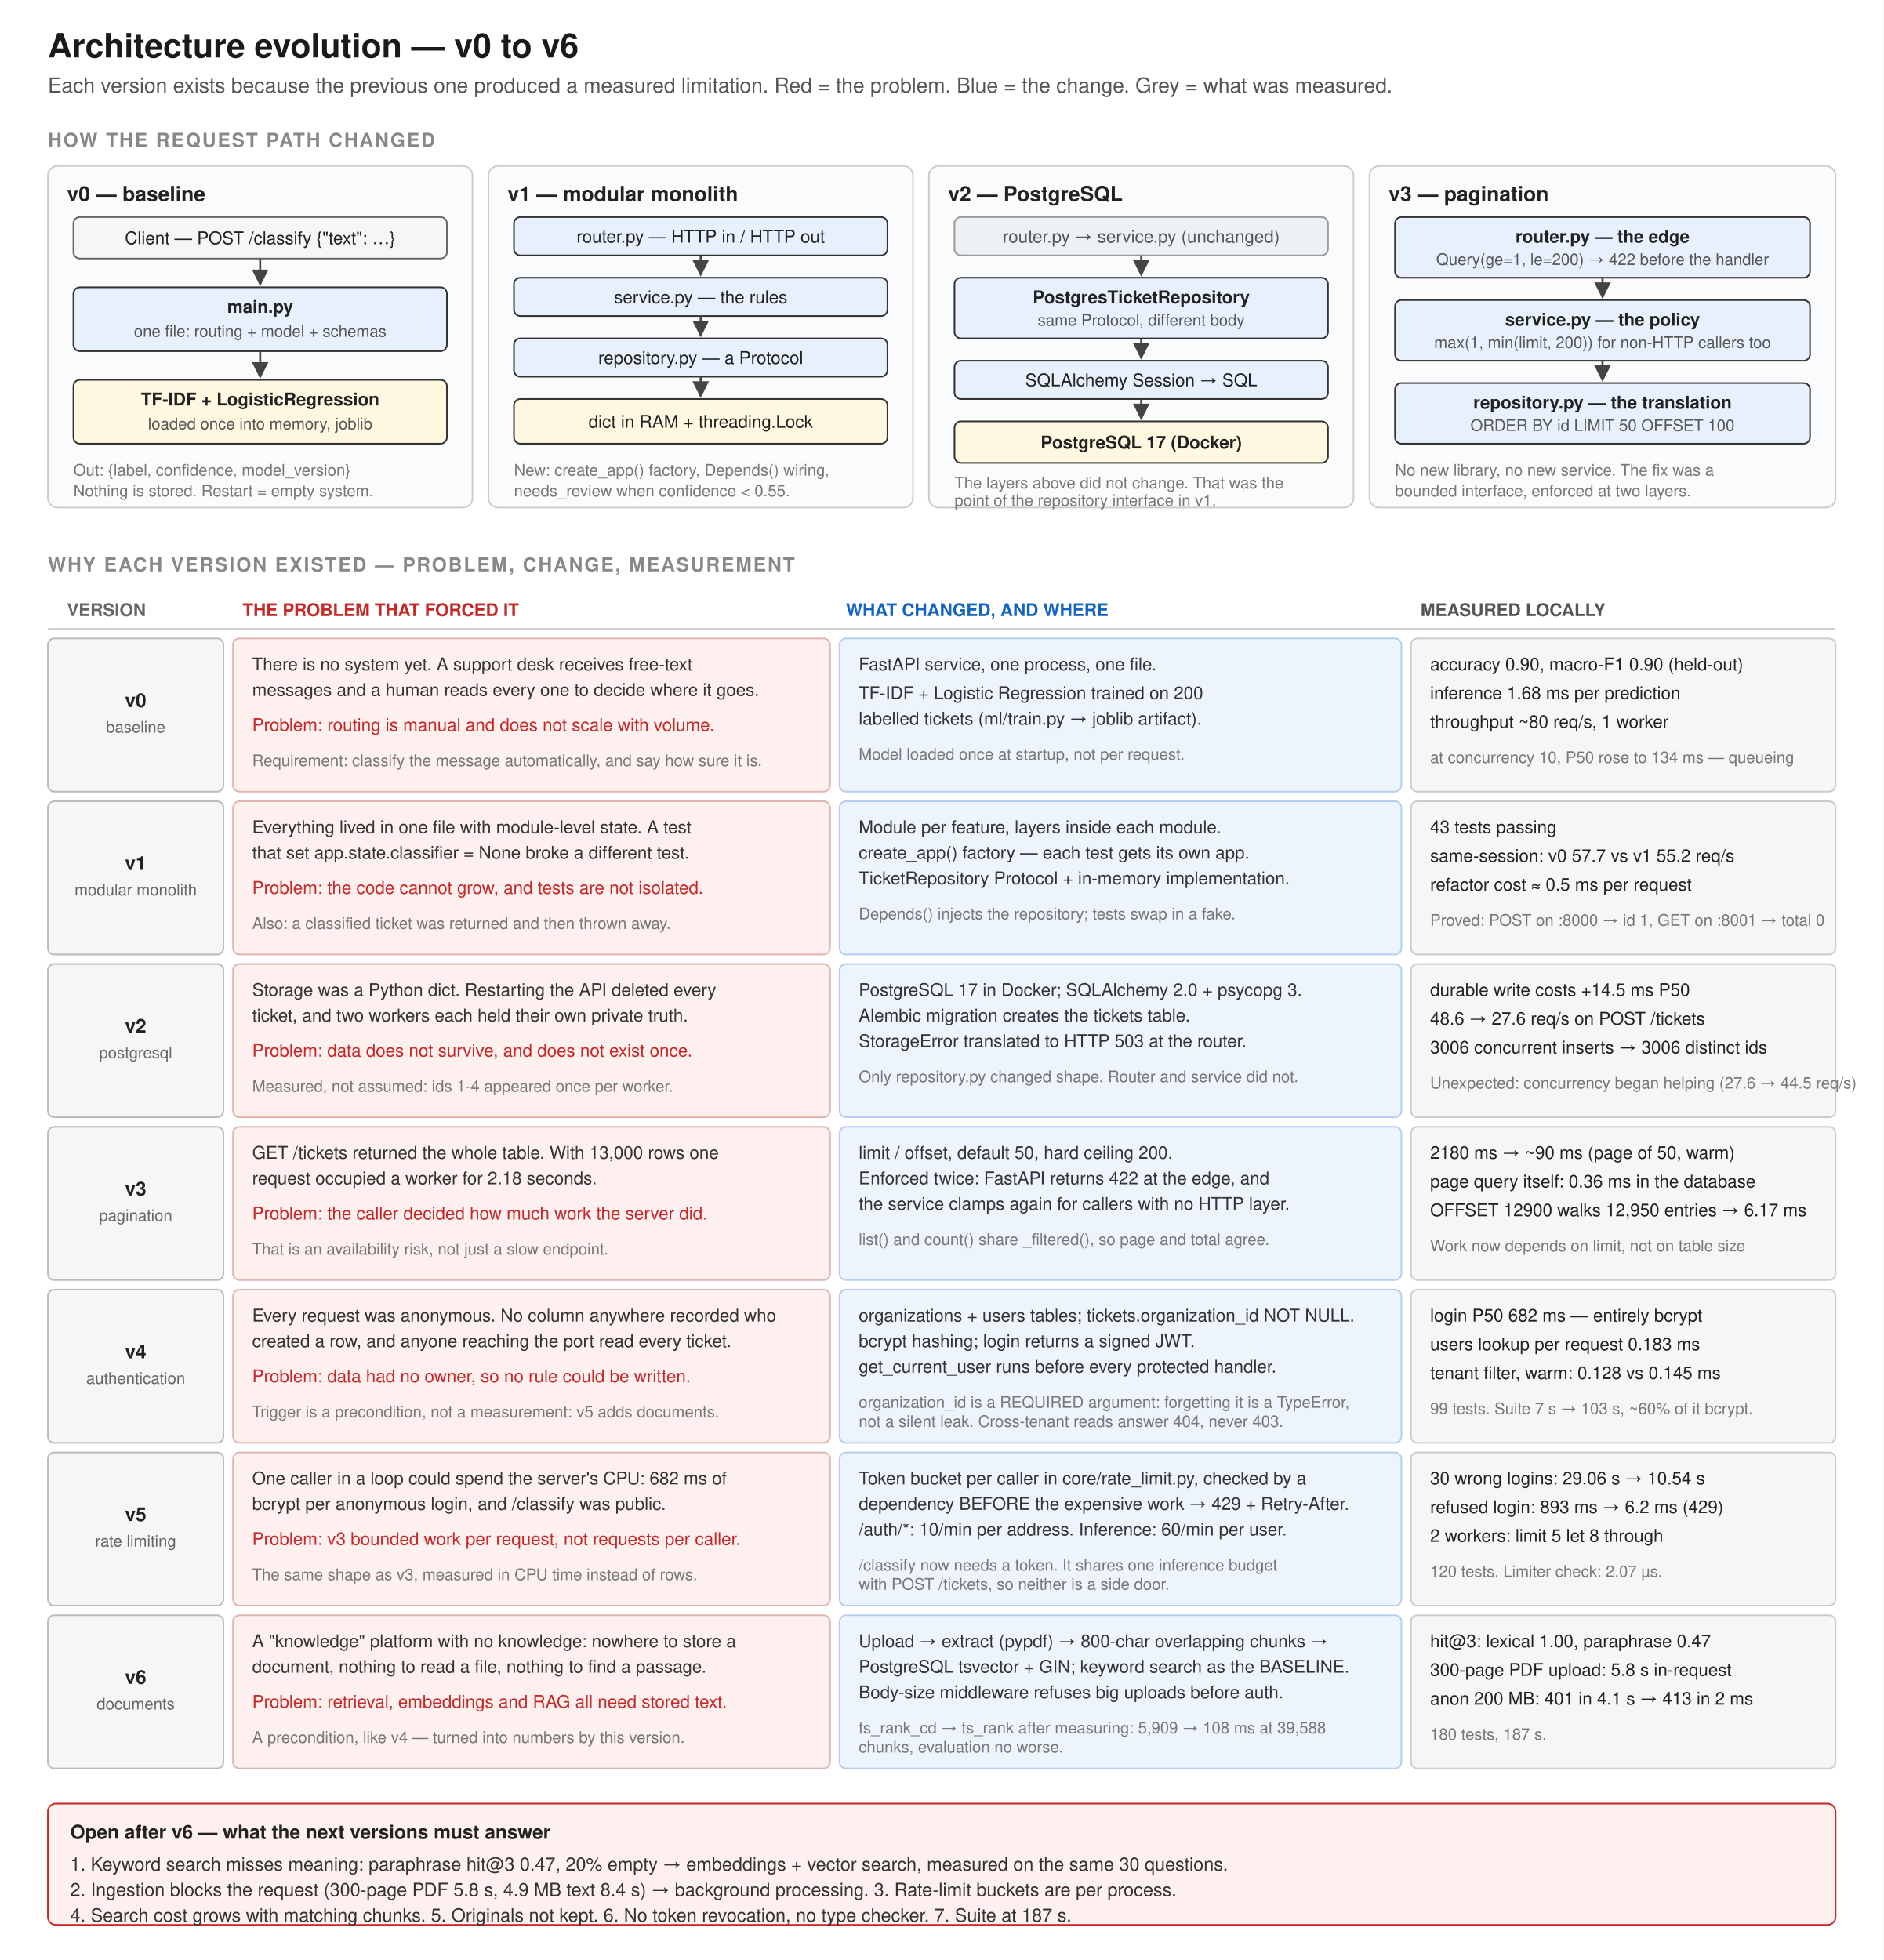
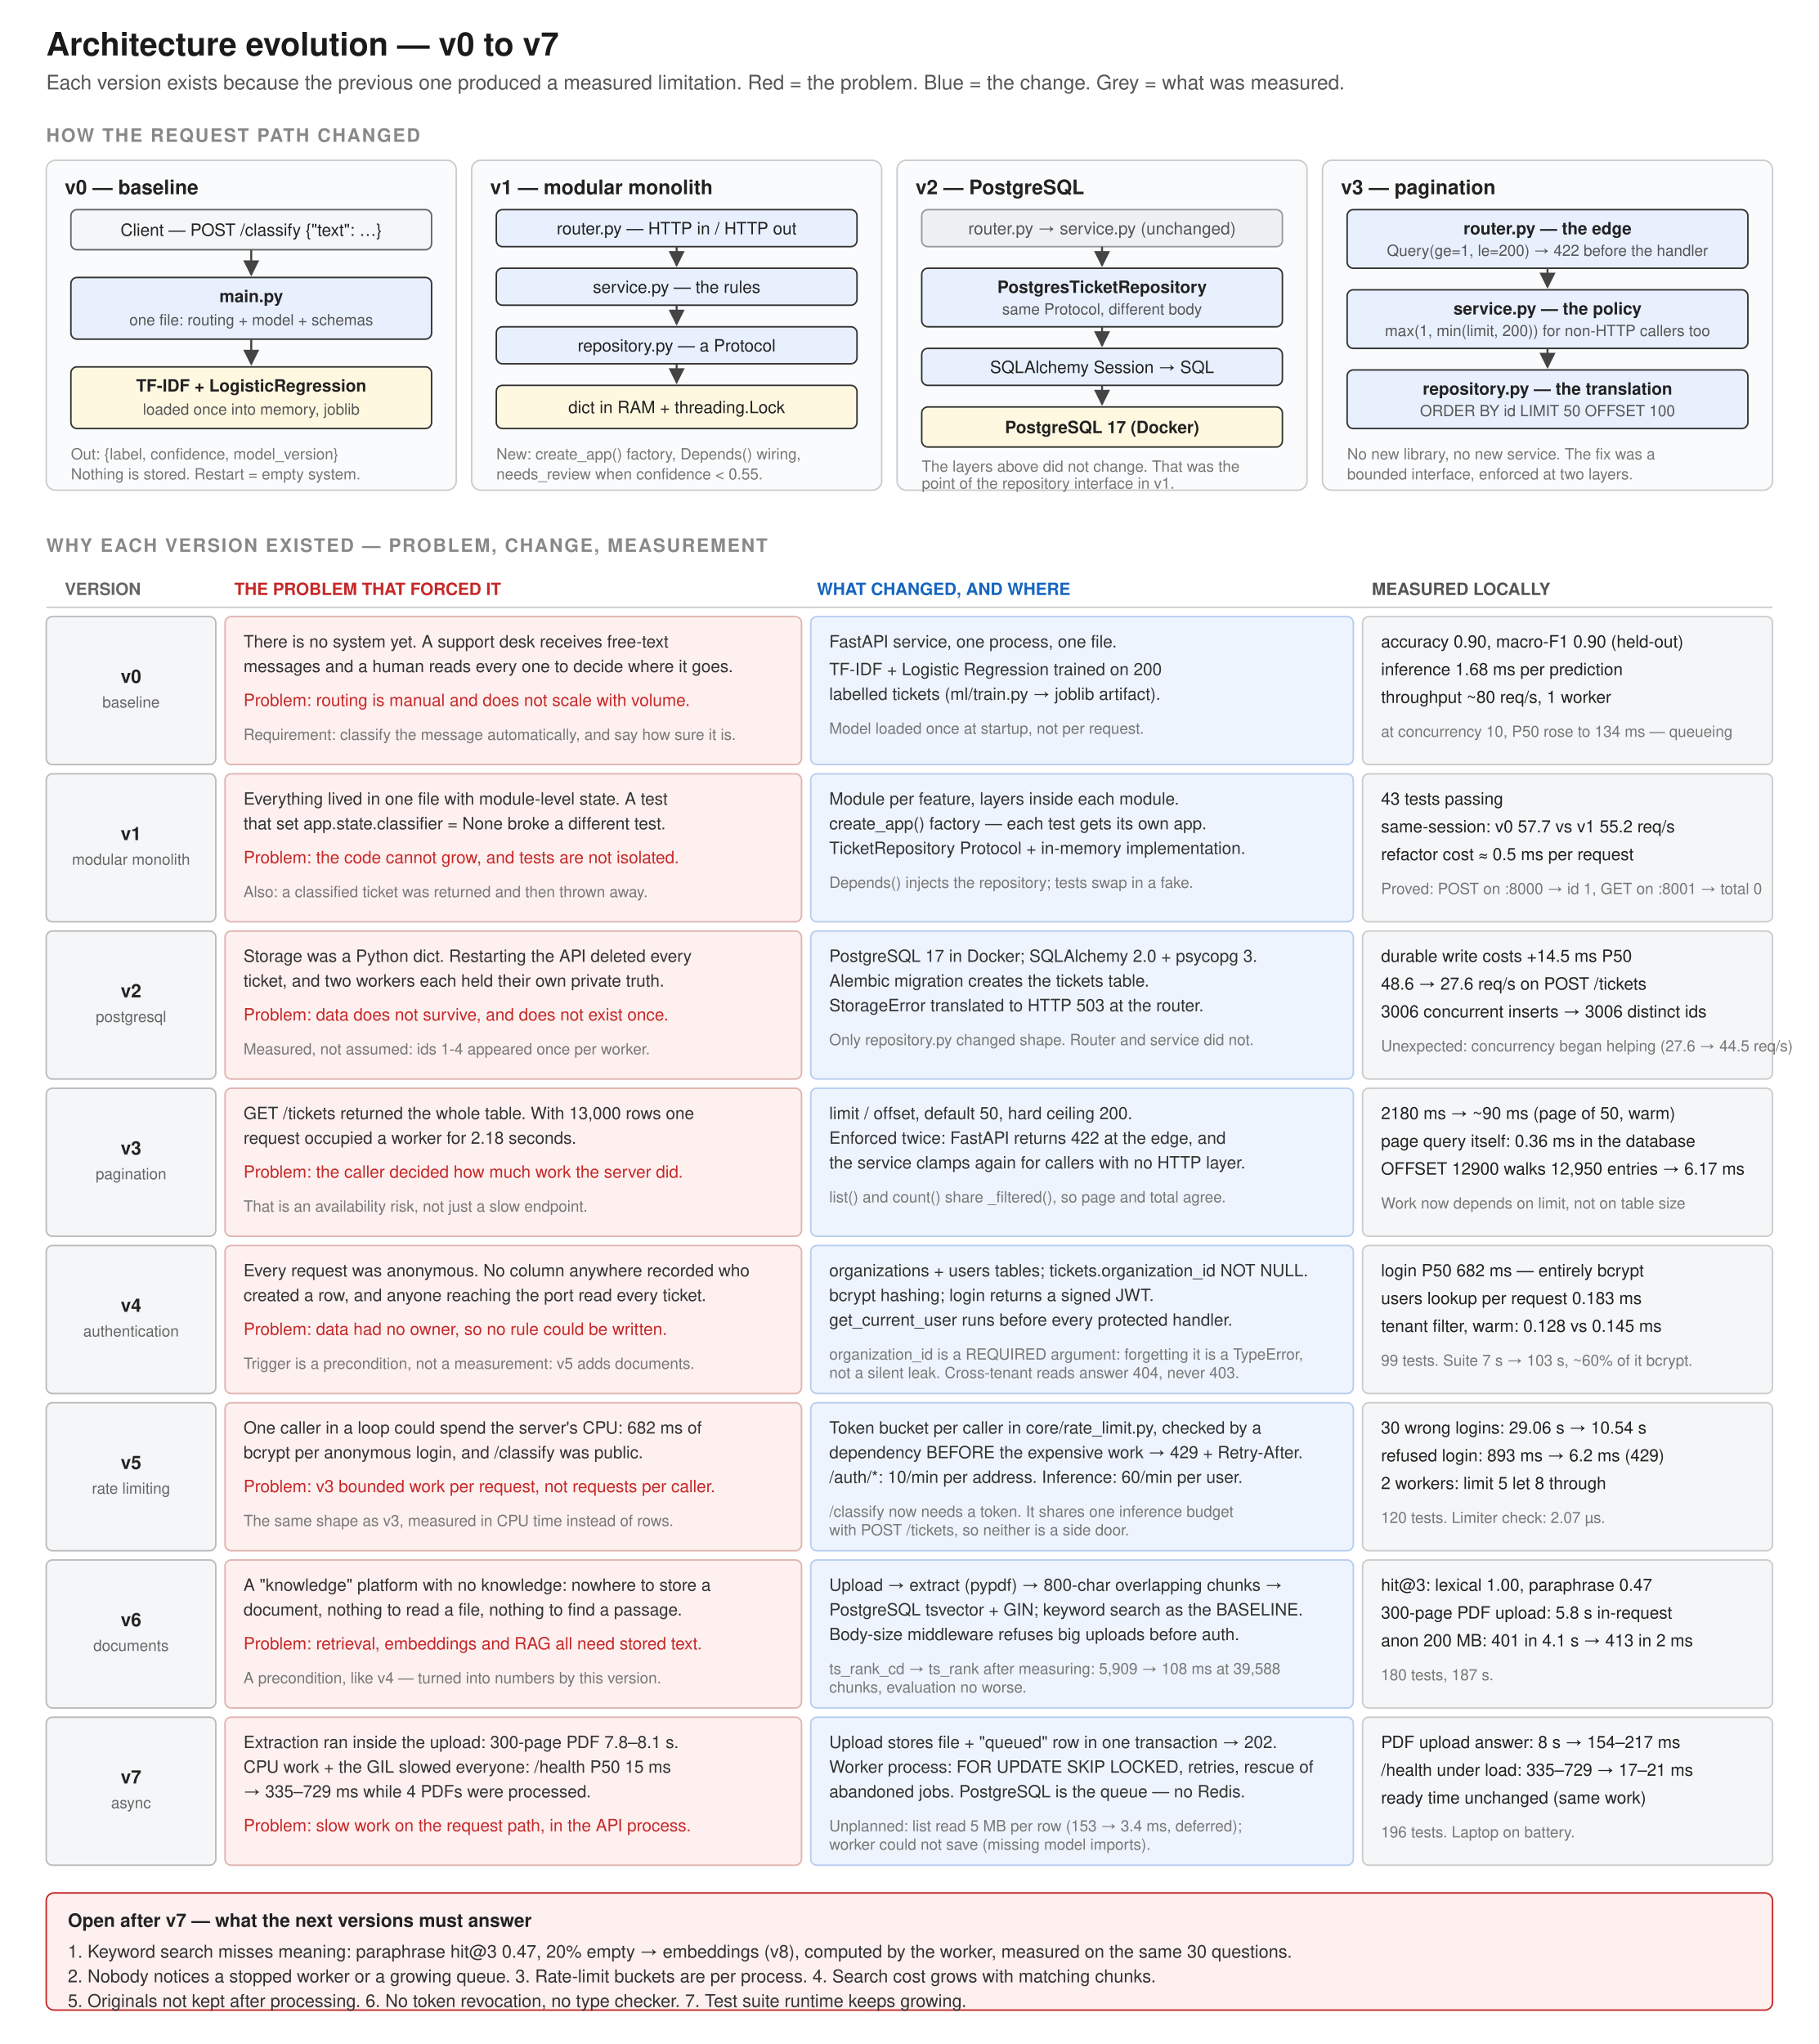
- <svg xmlns="http://www.w3.org/2000/svg" width="1180" height="1228" viewBox="0 0 1180 1228" font-family="Segoe UI, Helvetica, Arial, sans-serif" font-size="13">
+ <svg xmlns="http://www.w3.org/2000/svg" width="1180" height="1326" viewBox="0 0 1180 1326" font-family="Segoe UI, Helvetica, Arial, sans-serif" font-size="13">
  <defs>
    <marker id="a" markerWidth="8" markerHeight="8" refX="7" refY="4" orient="auto" markerUnits="strokeWidth">
      <path d="M0,0 L8,4 L0,8 z" fill="#444" />
    </marker>
  </defs>
-   <rect width="1180" height="1228" fill="#ffffff" />
-   <text x="30" y="36" font-size="21" font-weight="bold" fill="#1a1a1a">Architecture evolution — v0 to v6</text>
+   <rect width="1180" height="1326" fill="#ffffff" />
+   <text x="30" y="36" font-size="21" font-weight="bold" fill="#1a1a1a">Architecture evolution — v0 to v7</text>
  <text x="30" y="58" fill="#555">Each version exists because the previous one produced a measured limitation. Red = the problem. Blue = the change. Grey = what was measured.</text>
  <text x="30" y="92" font-size="12" font-weight="bold" fill="#888" letter-spacing="1">HOW THE REQUEST PATH CHANGED</text>
  <rect x="30" y="104" width="266" height="214" rx="6" fill="#fafbfc" stroke="#ccc" />
  <text x="42" y="126" font-weight="bold" font-size="13" fill="#222">v0 — baseline</text>
  <rect x="46" y="136" width="234" height="26" rx="4" fill="#f4f6f8" stroke="#666" />
  <text x="163" y="153" text-anchor="middle" font-size="11" fill="#222">Client — POST /classify {"text": …}</text>
  <line x1="163" y1="162" x2="163" y2="178" stroke="#444" stroke-width="1.3" marker-end="url(#a)" />
  <rect x="46" y="180" width="234" height="40" rx="4" fill="#e8f0fe" stroke="#333" />
  <text x="163" y="196" text-anchor="middle" font-size="11" font-weight="bold" fill="#222">main.py</text>
  <text x="163" y="211" text-anchor="middle" font-size="10" fill="#555">one file: routing + model + schemas</text>
  <line x1="163" y1="220" x2="163" y2="236" stroke="#444" stroke-width="1.3" marker-end="url(#a)" />
  <rect x="46" y="238" width="234" height="40" rx="4" fill="#fff8e1" stroke="#333" />
  <text x="163" y="254" text-anchor="middle" font-size="11" font-weight="bold" fill="#222">TF-IDF + LogisticRegression</text>
  <text x="163" y="269" text-anchor="middle" font-size="10" fill="#555">loaded once into memory, joblib</text>
  <text x="46" y="298" font-size="10" fill="#777">Out: {label, confidence, model_version}</text>
  <text x="46" y="311" font-size="10" fill="#777">Nothing is stored. Restart = empty system.</text>
  <rect x="306" y="104" width="266" height="214" rx="6" fill="#fafbfc" stroke="#ccc" />
  <text x="318" y="126" font-weight="bold" font-size="13" fill="#222">v1 — modular monolith</text>
  <rect x="322" y="136" width="234" height="24" rx="4" fill="#e8f0fe" stroke="#333" />
  <text x="439" y="152" text-anchor="middle" font-size="11" fill="#222">router.py — HTTP in / HTTP out</text>
  <line x1="439" y1="160" x2="439" y2="172" stroke="#444" stroke-width="1.3" marker-end="url(#a)" />
  <rect x="322" y="174" width="234" height="24" rx="4" fill="#e8f0fe" stroke="#333" />
  <text x="439" y="190" text-anchor="middle" font-size="11" fill="#222">service.py — the rules</text>
  <line x1="439" y1="198" x2="439" y2="210" stroke="#444" stroke-width="1.3" marker-end="url(#a)" />
  <rect x="322" y="212" width="234" height="24" rx="4" fill="#e8f0fe" stroke="#333" />
  <text x="439" y="228" text-anchor="middle" font-size="11" fill="#222">repository.py — a Protocol</text>
  <line x1="439" y1="236" x2="439" y2="248" stroke="#444" stroke-width="1.3" marker-end="url(#a)" />
  <rect x="322" y="250" width="234" height="28" rx="4" fill="#fff8e1" stroke="#333" />
  <text x="439" y="268" text-anchor="middle" font-size="11" fill="#222">dict in RAM + threading.Lock</text>
  <text x="322" y="298" font-size="10" fill="#777">New: create_app() factory, Depends() wiring,</text>
  <text x="322" y="311" font-size="10" fill="#777">needs_review when confidence &lt; 0.55.</text>
  <rect x="582" y="104" width="266" height="214" rx="6" fill="#fafbfc" stroke="#ccc" />
  <text x="594" y="126" font-weight="bold" font-size="13" fill="#222">v2 — PostgreSQL</text>
  <rect x="598" y="136" width="234" height="24" rx="4" fill="#eef1f4" stroke="#999" />
  <text x="715" y="152" text-anchor="middle" font-size="11" fill="#555">router.py → service.py (unchanged)</text>
  <line x1="715" y1="160" x2="715" y2="172" stroke="#444" stroke-width="1.3" marker-end="url(#a)" />
  <rect x="598" y="174" width="234" height="38" rx="4" fill="#e8f0fe" stroke="#333" />
  <text x="715" y="190" text-anchor="middle" font-size="11" font-weight="bold" fill="#222">PostgresTicketRepository</text>
  <text x="715" y="204" text-anchor="middle" font-size="10" fill="#555">same Protocol, different body</text>
  <line x1="715" y1="212" x2="715" y2="224" stroke="#444" stroke-width="1.3" marker-end="url(#a)" />
  <rect x="598" y="226" width="234" height="24" rx="4" fill="#e8f0fe" stroke="#333" />
  <text x="715" y="242" text-anchor="middle" font-size="11" fill="#222">SQLAlchemy Session → SQL</text>
  <line x1="715" y1="250" x2="715" y2="262" stroke="#444" stroke-width="1.3" marker-end="url(#a)" />
  <rect x="598" y="264" width="234" height="26" rx="4" fill="#fff8e1" stroke="#333" />
  <text x="715" y="281" text-anchor="middle" font-size="11" font-weight="bold" fill="#222">PostgreSQL 17 (Docker)</text>
  <text x="598" y="306" font-size="10" fill="#777">The layers above did not change. That was the</text>
  <text x="598" y="317" font-size="10" fill="#777">point of the repository interface in v1.</text>
  <rect x="858" y="104" width="292" height="214" rx="6" fill="#fafbfc" stroke="#ccc" />
  <text x="870" y="126" font-weight="bold" font-size="13" fill="#222">v3 — pagination</text>
  <rect x="874" y="136" width="260" height="38" rx="4" fill="#e8f0fe" stroke="#333" />
  <text x="1004" y="152" text-anchor="middle" font-size="11" font-weight="bold" fill="#222">router.py — the edge</text>
  <text x="1004" y="166" text-anchor="middle" font-size="10" fill="#555">Query(ge=1, le=200) → 422 before the handler</text>
  <line x1="1004" y1="174" x2="1004" y2="186" stroke="#444" stroke-width="1.3" marker-end="url(#a)" />
  <rect x="874" y="188" width="260" height="38" rx="4" fill="#e8f0fe" stroke="#333" />
  <text x="1004" y="204" text-anchor="middle" font-size="11" font-weight="bold" fill="#222">service.py — the policy</text>
  <text x="1004" y="218" text-anchor="middle" font-size="10" fill="#555">max(1, min(limit, 200)) for non-HTTP callers too</text>
  <line x1="1004" y1="226" x2="1004" y2="238" stroke="#444" stroke-width="1.3" marker-end="url(#a)" />
  <rect x="874" y="240" width="260" height="38" rx="4" fill="#e8f0fe" stroke="#333" />
  <text x="1004" y="256" text-anchor="middle" font-size="11" font-weight="bold" fill="#222">repository.py — the translation</text>
  <text x="1004" y="270" text-anchor="middle" font-size="10" fill="#555">ORDER BY id LIMIT 50 OFFSET 100</text>
  <text x="874" y="298" font-size="10" fill="#777">No new library, no new service. The fix was a</text>
  <text x="874" y="311" font-size="10" fill="#777">bounded interface, enforced at two layers.</text>
  <text x="30" y="358" font-size="12" font-weight="bold" fill="#888" letter-spacing="1">WHY EACH VERSION EXISTED — PROBLEM, CHANGE, MEASUREMENT</text>
  <text x="42" y="386" font-size="11" font-weight="bold" fill="#666">VERSION</text>
  <text x="152" y="386" font-size="11" font-weight="bold" fill="#c62828">THE PROBLEM THAT FORCED IT</text>
  <text x="530" y="386" font-size="11" font-weight="bold" fill="#1565c0">WHAT CHANGED, AND WHERE</text>
  <text x="890" y="386" font-size="11" font-weight="bold" fill="#555">MEASURED LOCALLY</text>
  <line x1="30" y1="394" x2="1150" y2="394" stroke="#ccc" />
  <rect x="30" y="400" width="110" height="96" rx="4" fill="#f4f6f8" stroke="#bbb" />
  <text x="85" y="443" text-anchor="middle" font-size="12" font-weight="bold" fill="#222">v0</text>
  <text x="85" y="459" text-anchor="middle" font-size="10" fill="#666">baseline</text>
  <rect x="146" y="400" width="374" height="96" rx="4" fill="#fdf0ef" stroke="#e0b4b0" />
  <text x="158" y="420" font-size="11" fill="#333">There is no system yet. A support desk receives free-text</text>
  <text x="158" y="436" font-size="11" fill="#333">messages and a human reads every one to decide where it goes.</text>
  <text x="158" y="458" font-size="11" fill="#c62828">Problem: routing is manual and does not scale with volume.</text>
  <text x="158" y="480" font-size="10" fill="#777">Requirement: classify the message automatically, and say how sure it is.</text>
  <rect x="526" y="400" width="352" height="96" rx="4" fill="#eef4fd" stroke="#b6cdf0" />
  <text x="538" y="420" font-size="11" fill="#333">FastAPI service, one process, one file.</text>
  <text x="538" y="438" font-size="11" fill="#333">TF-IDF + Logistic Regression trained on 200</text>
  <text x="538" y="454" font-size="11" fill="#333">labelled tickets (ml/train.py → joblib artifact).</text>
  <text x="538" y="476" font-size="10" fill="#777">Model loaded once at startup, not per request.</text>
  <rect x="884" y="400" width="266" height="96" rx="4" fill="#f4f6f8" stroke="#ccc" />
  <text x="896" y="420" font-size="11" fill="#222">accuracy 0.90, macro-F1 0.90 (held-out)</text>
  <text x="896" y="438" font-size="11" fill="#222">inference 1.68 ms per prediction</text>
  <text x="896" y="456" font-size="11" fill="#222">throughput ~80 req/s, 1 worker</text>
  <text x="896" y="478" font-size="10" fill="#777">at concurrency 10, P50 rose to 134 ms — queueing</text>
  <rect x="30" y="502" width="110" height="96" rx="4" fill="#f4f6f8" stroke="#bbb" />
  <text x="85" y="545" text-anchor="middle" font-size="12" font-weight="bold" fill="#222">v1</text>
  <text x="85" y="561" text-anchor="middle" font-size="10" fill="#666">modular monolith</text>
  <rect x="146" y="502" width="374" height="96" rx="4" fill="#fdf0ef" stroke="#e0b4b0" />
  <text x="158" y="522" font-size="11" fill="#333">Everything lived in one file with module-level state. A test</text>
  <text x="158" y="538" font-size="11" fill="#333">that set app.state.classifier = None broke a different test.</text>
  <text x="158" y="560" font-size="11" fill="#c62828">Problem: the code cannot grow, and tests are not isolated.</text>
  <text x="158" y="582" font-size="10" fill="#777">Also: a classified ticket was returned and then thrown away.</text>
  <rect x="526" y="502" width="352" height="96" rx="4" fill="#eef4fd" stroke="#b6cdf0" />
  <text x="538" y="522" font-size="11" fill="#333">Module per feature, layers inside each module.</text>
  <text x="538" y="538" font-size="11" fill="#333">create_app() factory — each test gets its own app.</text>
  <text x="538" y="554" font-size="11" fill="#333">TicketRepository Protocol + in-memory implementation.</text>
  <text x="538" y="576" font-size="10" fill="#777">Depends() injects the repository; tests swap in a fake.</text>
  <rect x="884" y="502" width="266" height="96" rx="4" fill="#f4f6f8" stroke="#ccc" />
  <text x="896" y="522" font-size="11" fill="#222">43 tests passing</text>
  <text x="896" y="540" font-size="11" fill="#222">same-session: v0 57.7 vs v1 55.2 req/s</text>
  <text x="896" y="558" font-size="11" fill="#222">refactor cost ≈ 0.5 ms per request</text>
  <text x="896" y="580" font-size="10" fill="#777">Proved: POST on :8000 → id 1, GET on :8001 → total 0</text>
  <rect x="30" y="604" width="110" height="96" rx="4" fill="#f4f6f8" stroke="#bbb" />
  <text x="85" y="647" text-anchor="middle" font-size="12" font-weight="bold" fill="#222">v2</text>
  <text x="85" y="663" text-anchor="middle" font-size="10" fill="#666">postgresql</text>
  <rect x="146" y="604" width="374" height="96" rx="4" fill="#fdf0ef" stroke="#e0b4b0" />
  <text x="158" y="624" font-size="11" fill="#333">Storage was a Python dict. Restarting the API deleted every</text>
  <text x="158" y="640" font-size="11" fill="#333">ticket, and two workers each held their own private truth.</text>
  <text x="158" y="662" font-size="11" fill="#c62828">Problem: data does not survive, and does not exist once.</text>
  <text x="158" y="684" font-size="10" fill="#777">Measured, not assumed: ids 1-4 appeared once per worker.</text>
  <rect x="526" y="604" width="352" height="96" rx="4" fill="#eef4fd" stroke="#b6cdf0" />
  <text x="538" y="624" font-size="11" fill="#333">PostgreSQL 17 in Docker; SQLAlchemy 2.0 + psycopg 3.</text>
  <text x="538" y="640" font-size="11" fill="#333">Alembic migration creates the tickets table.</text>
  <text x="538" y="656" font-size="11" fill="#333">StorageError translated to HTTP 503 at the router.</text>
  <text x="538" y="678" font-size="10" fill="#777">Only repository.py changed shape. Router and service did not.</text>
  <rect x="884" y="604" width="266" height="96" rx="4" fill="#f4f6f8" stroke="#ccc" />
  <text x="896" y="624" font-size="11" fill="#222">durable write costs +14.5 ms P50</text>
  <text x="896" y="642" font-size="11" fill="#222">48.6 → 27.6 req/s on POST /tickets</text>
  <text x="896" y="660" font-size="11" fill="#222">3006 concurrent inserts → 3006 distinct ids</text>
  <text x="896" y="682" font-size="10" fill="#777">Unexpected: concurrency began helping (27.6 → 44.5 req/s)</text>
  <rect x="30" y="706" width="110" height="96" rx="4" fill="#f4f6f8" stroke="#bbb" />
  <text x="85" y="749" text-anchor="middle" font-size="12" font-weight="bold" fill="#222">v3</text>
  <text x="85" y="765" text-anchor="middle" font-size="10" fill="#666">pagination</text>
  <rect x="146" y="706" width="374" height="96" rx="4" fill="#fdf0ef" stroke="#e0b4b0" />
  <text x="158" y="726" font-size="11" fill="#333">GET /tickets returned the whole table. With 13,000 rows one</text>
  <text x="158" y="742" font-size="11" fill="#333">request occupied a worker for 2.18 seconds.</text>
  <text x="158" y="764" font-size="11" fill="#c62828">Problem: the caller decided how much work the server did.</text>
  <text x="158" y="786" font-size="10" fill="#777">That is an availability risk, not just a slow endpoint.</text>
  <rect x="526" y="706" width="352" height="96" rx="4" fill="#eef4fd" stroke="#b6cdf0" />
  <text x="538" y="726" font-size="11" fill="#333">limit / offset, default 50, hard ceiling 200.</text>
  <text x="538" y="742" font-size="11" fill="#333">Enforced twice: FastAPI returns 422 at the edge, and</text>
  <text x="538" y="758" font-size="11" fill="#333">the service clamps again for callers with no HTTP layer.</text>
  <text x="538" y="780" font-size="10" fill="#777">list() and count() share _filtered(), so page and total agree.</text>
  <rect x="884" y="706" width="266" height="96" rx="4" fill="#f4f6f8" stroke="#ccc" />
  <text x="896" y="726" font-size="11" fill="#222">2180 ms → ~90 ms (page of 50, warm)</text>
  <text x="896" y="744" font-size="11" fill="#222">page query itself: 0.36 ms in the database</text>
  <text x="896" y="762" font-size="11" fill="#222">OFFSET 12900 walks 12,950 entries → 6.17 ms</text>
  <text x="896" y="784" font-size="10" fill="#777">Work now depends on limit, not on table size</text>
  <rect x="30" y="808" width="110" height="96" rx="4" fill="#f4f6f8" stroke="#bbb" />
  <text x="85" y="851" text-anchor="middle" font-size="12" font-weight="bold" fill="#222">v4</text>
  <text x="85" y="867" text-anchor="middle" font-size="10" fill="#666">authentication</text>
  <rect x="146" y="808" width="374" height="96" rx="4" fill="#fdf0ef" stroke="#e0b4b0" />
  <text x="158" y="828" font-size="11" fill="#333">Every request was anonymous. No column anywhere recorded who</text>
  <text x="158" y="844" font-size="11" fill="#333">created a row, and anyone reaching the port read every ticket.</text>
  <text x="158" y="866" font-size="11" fill="#c62828">Problem: data had no owner, so no rule could be written.</text>
  <text x="158" y="888" font-size="10" fill="#777">Trigger is a precondition, not a measurement: v5 adds documents.</text>
  <rect x="526" y="808" width="352" height="96" rx="4" fill="#eef4fd" stroke="#b6cdf0" />
  <text x="538" y="828" font-size="11" fill="#333">organizations + users tables; tickets.organization_id NOT NULL.</text>
  <text x="538" y="844" font-size="11" fill="#333">bcrypt hashing; login returns a signed JWT.</text>
  <text x="538" y="860" font-size="11" fill="#333">get_current_user runs before every protected handler.</text>
  <text x="538" y="882" font-size="10" fill="#777">organization_id is a REQUIRED argument: forgetting it is a TypeError,</text>
  <text x="538" y="894" font-size="10" fill="#777">not a silent leak. Cross-tenant reads answer 404, never 403.</text>
  <rect x="884" y="808" width="266" height="96" rx="4" fill="#f4f6f8" stroke="#ccc" />
  <text x="896" y="828" font-size="11" fill="#222">login P50 682 ms — entirely bcrypt</text>
  <text x="896" y="846" font-size="11" fill="#222">users lookup per request 0.183 ms</text>
  <text x="896" y="864" font-size="11" fill="#222">tenant filter, warm: 0.128 vs 0.145 ms</text>
  <text x="896" y="886" font-size="10" fill="#777">99 tests. Suite 7 s → 103 s, ~60% of it bcrypt.</text>
  <rect x="30" y="910" width="110" height="96" rx="4" fill="#f4f6f8" stroke="#bbb" />
  <text x="85" y="953" text-anchor="middle" font-size="12" font-weight="bold" fill="#222">v5</text>
  <text x="85" y="969" text-anchor="middle" font-size="10" fill="#666">rate limiting</text>
  <rect x="146" y="910" width="374" height="96" rx="4" fill="#fdf0ef" stroke="#e0b4b0" />
  <text x="158" y="930" font-size="11" fill="#333">One caller in a loop could spend the server's CPU: 682 ms of</text>
  <text x="158" y="946" font-size="11" fill="#333">bcrypt per anonymous login, and /classify was public.</text>
  <text x="158" y="968" font-size="11" fill="#c62828">Problem: v3 bounded work per request, not requests per caller.</text>
  <text x="158" y="990" font-size="10" fill="#777">The same shape as v3, measured in CPU time instead of rows.</text>
  <rect x="526" y="910" width="352" height="96" rx="4" fill="#eef4fd" stroke="#b6cdf0" />
  <text x="538" y="930" font-size="11" fill="#333">Token bucket per caller in core/rate_limit.py, checked by a</text>
  <text x="538" y="946" font-size="11" fill="#333">dependency BEFORE the expensive work → 429 + Retry-After.</text>
  <text x="538" y="962" font-size="11" fill="#333">/auth/*: 10/min per address. Inference: 60/min per user.</text>
  <text x="538" y="984" font-size="10" fill="#777">/classify now needs a token. It shares one inference budget</text>
  <text x="538" y="996" font-size="10" fill="#777">with POST /tickets, so neither is a side door.</text>
  <rect x="884" y="910" width="266" height="96" rx="4" fill="#f4f6f8" stroke="#ccc" />
  <text x="896" y="930" font-size="11" fill="#222">30 wrong logins: 29.06 s → 10.54 s</text>
  <text x="896" y="948" font-size="11" fill="#222">refused login: 893 ms → 6.2 ms (429)</text>
  <text x="896" y="966" font-size="11" fill="#222">2 workers: limit 5 let 8 through</text>
  <text x="896" y="988" font-size="10" fill="#777">120 tests. Limiter check: 2.07 µs.</text>
  <rect x="30" y="1012" width="110" height="96" rx="4" fill="#f4f6f8" stroke="#bbb" />
  <text x="85" y="1055" text-anchor="middle" font-size="12" font-weight="bold" fill="#222">v6</text>
  <text x="85" y="1071" text-anchor="middle" font-size="10" fill="#666">documents</text>
  <rect x="146" y="1012" width="374" height="96" rx="4" fill="#fdf0ef" stroke="#e0b4b0" />
  <text x="158" y="1032" font-size="11" fill="#333">A "knowledge" platform with no knowledge: nowhere to store a</text>
  <text x="158" y="1048" font-size="11" fill="#333">document, nothing to read a file, nothing to find a passage.</text>
  <text x="158" y="1070" font-size="11" fill="#c62828">Problem: retrieval, embeddings and RAG all need stored text.</text>
  <text x="158" y="1092" font-size="10" fill="#777">A precondition, like v4 — turned into numbers by this version.</text>
  <rect x="526" y="1012" width="352" height="96" rx="4" fill="#eef4fd" stroke="#b6cdf0" />
  <text x="538" y="1032" font-size="11" fill="#333">Upload → extract (pypdf) → 800-char overlapping chunks →</text>
  <text x="538" y="1048" font-size="11" fill="#333">PostgreSQL tsvector + GIN; keyword search as the BASELINE.</text>
  <text x="538" y="1064" font-size="11" fill="#333">Body-size middleware refuses big uploads before auth.</text>
  <text x="538" y="1086" font-size="10" fill="#777">ts_rank_cd → ts_rank after measuring: 5,909 → 108 ms at 39,588</text>
  <text x="538" y="1098" font-size="10" fill="#777">chunks, evaluation no worse.</text>
  <rect x="884" y="1012" width="266" height="96" rx="4" fill="#f4f6f8" stroke="#ccc" />
  <text x="896" y="1032" font-size="11" fill="#222">hit@3: lexical 1.00, paraphrase 0.47</text>
  <text x="896" y="1050" font-size="11" fill="#222">300-page PDF upload: 5.8 s in-request</text>
  <text x="896" y="1068" font-size="11" fill="#222">anon 200 MB: 401 in 4.1 s → 413 in 2 ms</text>
  <text x="896" y="1090" font-size="10" fill="#777">180 tests, 187 s.</text>
-   <rect x="30" y="1130" width="1120" height="76" rx="5" fill="#fdf0ef" stroke="#c62828" />
-   <text x="44" y="1152" font-size="12" font-weight="bold" fill="#222">Open after v6 — what the next versions must answer</text>
-   <text x="44" y="1172" font-size="11.5" fill="#333">1. Keyword search misses meaning: paraphrase hit@3 0.47, 20% empty → embeddings + vector search, measured on the same 30 questions.</text>
-   <text x="44" y="1188" font-size="11.5" fill="#333">2. Ingestion blocks the request (300-page PDF 5.8 s, 4.9 MB text 8.4 s) → background processing.   3. Rate-limit buckets are per process.</text>
-   <text x="44" y="1204" font-size="11.5" fill="#333">4. Search cost grows with matching chunks.   5. Originals not kept.   6. No token revocation, no type checker.   7. Suite at 187 s.</text>
+   <rect x="30" y="1114" width="110" height="96" rx="4" fill="#f4f6f8" stroke="#bbb" />
+   <text x="85" y="1157" text-anchor="middle" font-size="12" font-weight="bold" fill="#222">v7</text>
+   <text x="85" y="1173" text-anchor="middle" font-size="10" fill="#666">async</text>
+   <rect x="146" y="1114" width="374" height="96" rx="4" fill="#fdf0ef" stroke="#e0b4b0" />
+   <text x="158" y="1134" font-size="11" fill="#333">Extraction ran inside the upload: 300-page PDF 7.8–8.1 s.</text>
+   <text x="158" y="1150" font-size="11" fill="#333">CPU work + the GIL slowed everyone: /health P50 15 ms</text>
+   <text x="158" y="1166" font-size="11" fill="#333">→ 335–729 ms while 4 PDFs were processed.</text>
+   <text x="158" y="1188" font-size="11" fill="#c62828">Problem: slow work on the request path, in the API process.</text>
+   <rect x="526" y="1114" width="352" height="96" rx="4" fill="#eef4fd" stroke="#b6cdf0" />
+   <text x="538" y="1134" font-size="11" fill="#333">Upload stores file + "queued" row in one transaction → 202.</text>
+   <text x="538" y="1150" font-size="11" fill="#333">Worker process: FOR UPDATE SKIP LOCKED, retries, rescue of</text>
+   <text x="538" y="1166" font-size="11" fill="#333">abandoned jobs. PostgreSQL is the queue — no Redis.</text>
+   <text x="538" y="1188" font-size="10" fill="#777">Unplanned: list read 5 MB per row (153 → 3.4 ms, deferred);</text>
+   <text x="538" y="1200" font-size="10" fill="#777">worker could not save (missing model imports).</text>
+   <rect x="884" y="1114" width="266" height="96" rx="4" fill="#f4f6f8" stroke="#ccc" />
+   <text x="896" y="1134" font-size="11" fill="#222">PDF upload answer: 8 s → 154–217 ms</text>
+   <text x="896" y="1152" font-size="11" fill="#222">/health under load: 335–729 → 17–21 ms</text>
+   <text x="896" y="1170" font-size="11" fill="#222">ready time unchanged (same work)</text>
+   <text x="896" y="1192" font-size="10" fill="#777">196 tests. Laptop on battery.</text>
+   <rect x="30" y="1228" width="1120" height="76" rx="5" fill="#fdf0ef" stroke="#c62828" />
+   <text x="44" y="1250" font-size="12" font-weight="bold" fill="#222">Open after v7 — what the next versions must answer</text>
+   <text x="44" y="1270" font-size="11.5" fill="#333">1. Keyword search misses meaning: paraphrase hit@3 0.47, 20% empty → embeddings (v8), computed by the worker, measured on the same 30 questions.</text>
+   <text x="44" y="1286" font-size="11.5" fill="#333">2. Nobody notices a stopped worker or a growing queue.   3. Rate-limit buckets are per process.   4. Search cost grows with matching chunks.</text>
+   <text x="44" y="1302" font-size="11.5" fill="#333">5. Originals not kept after processing.   6. No token revocation, no type checker.   7. Test suite runtime keeps growing.</text>
</svg>
